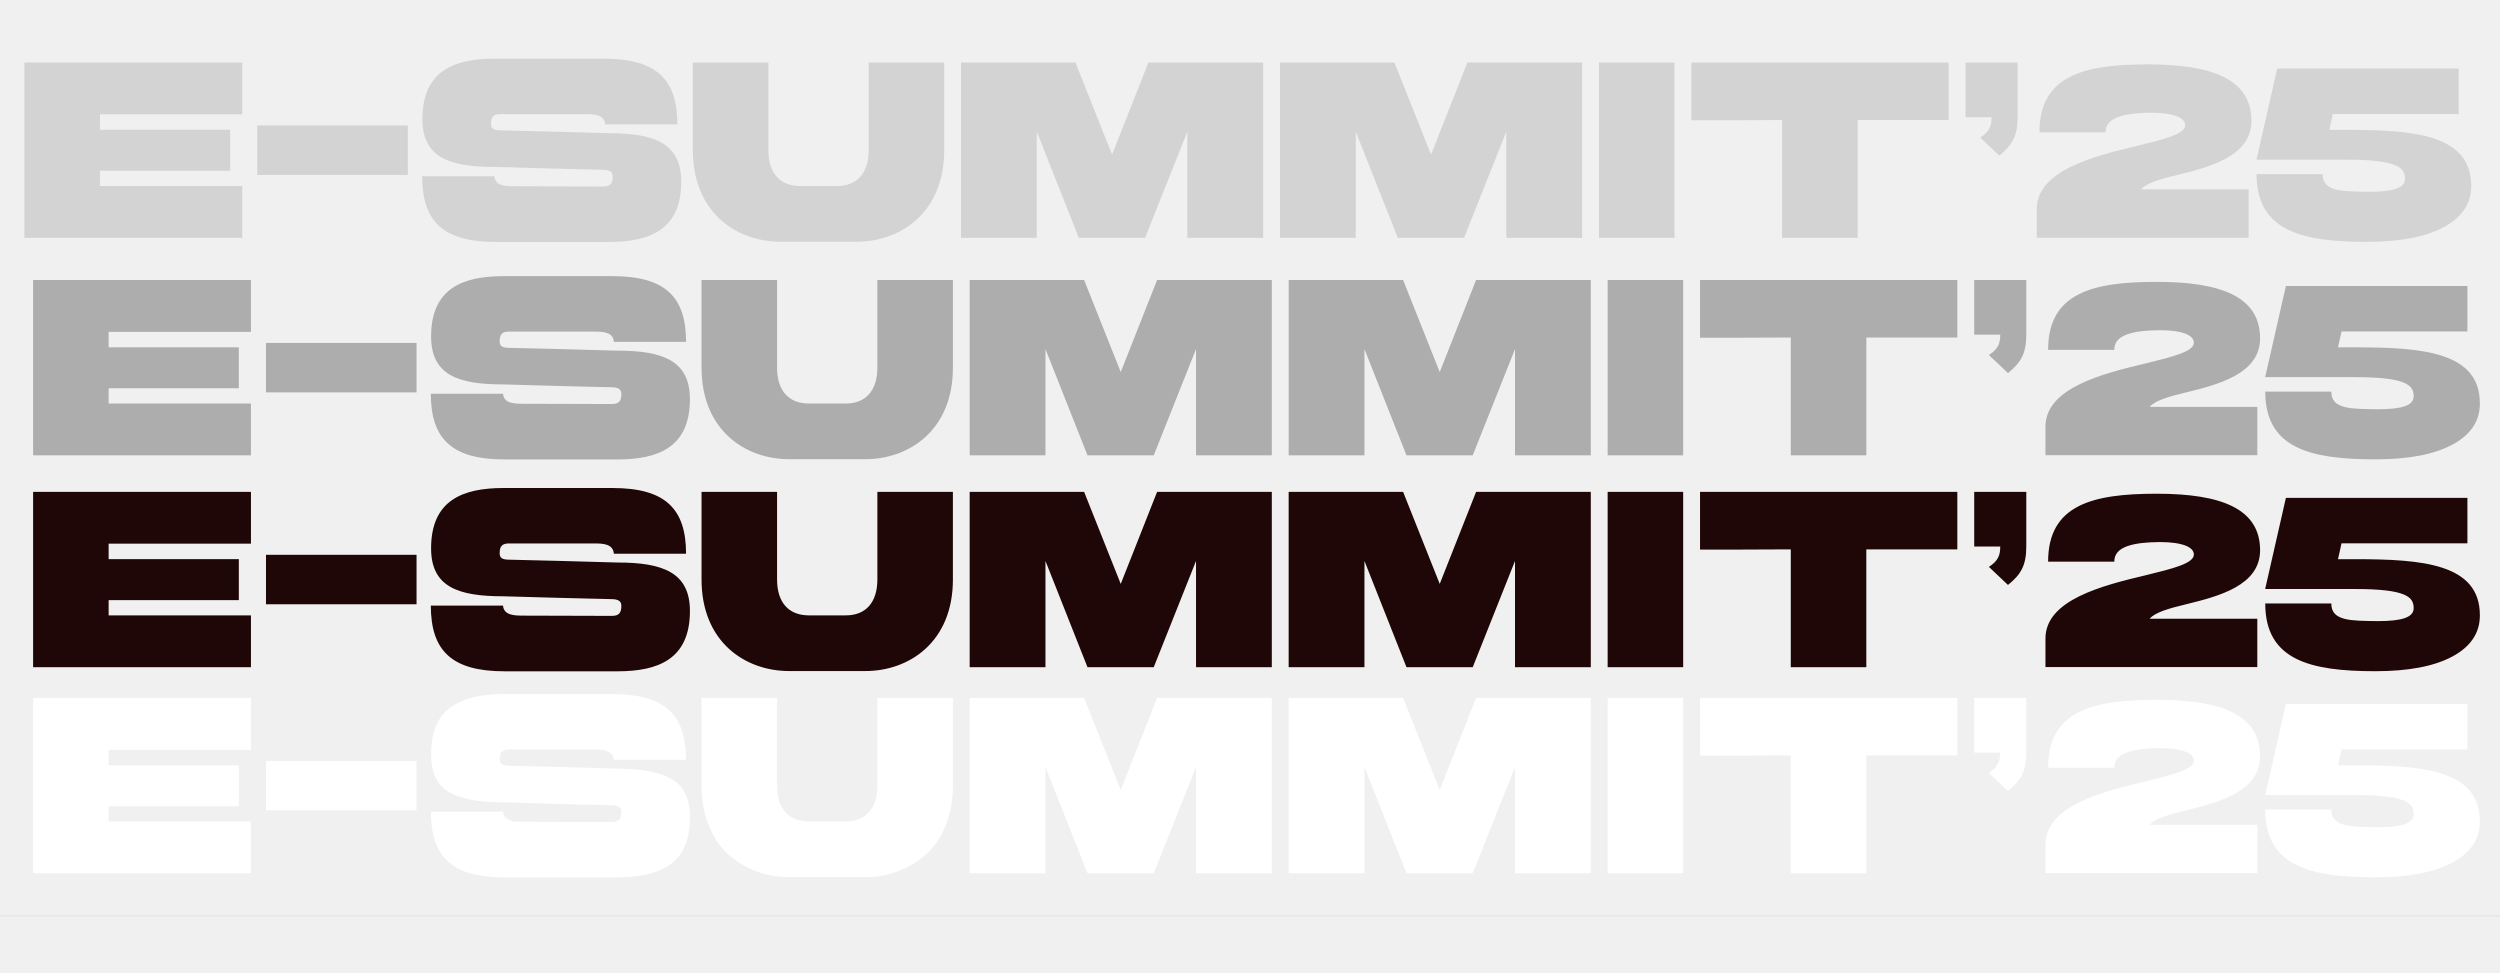
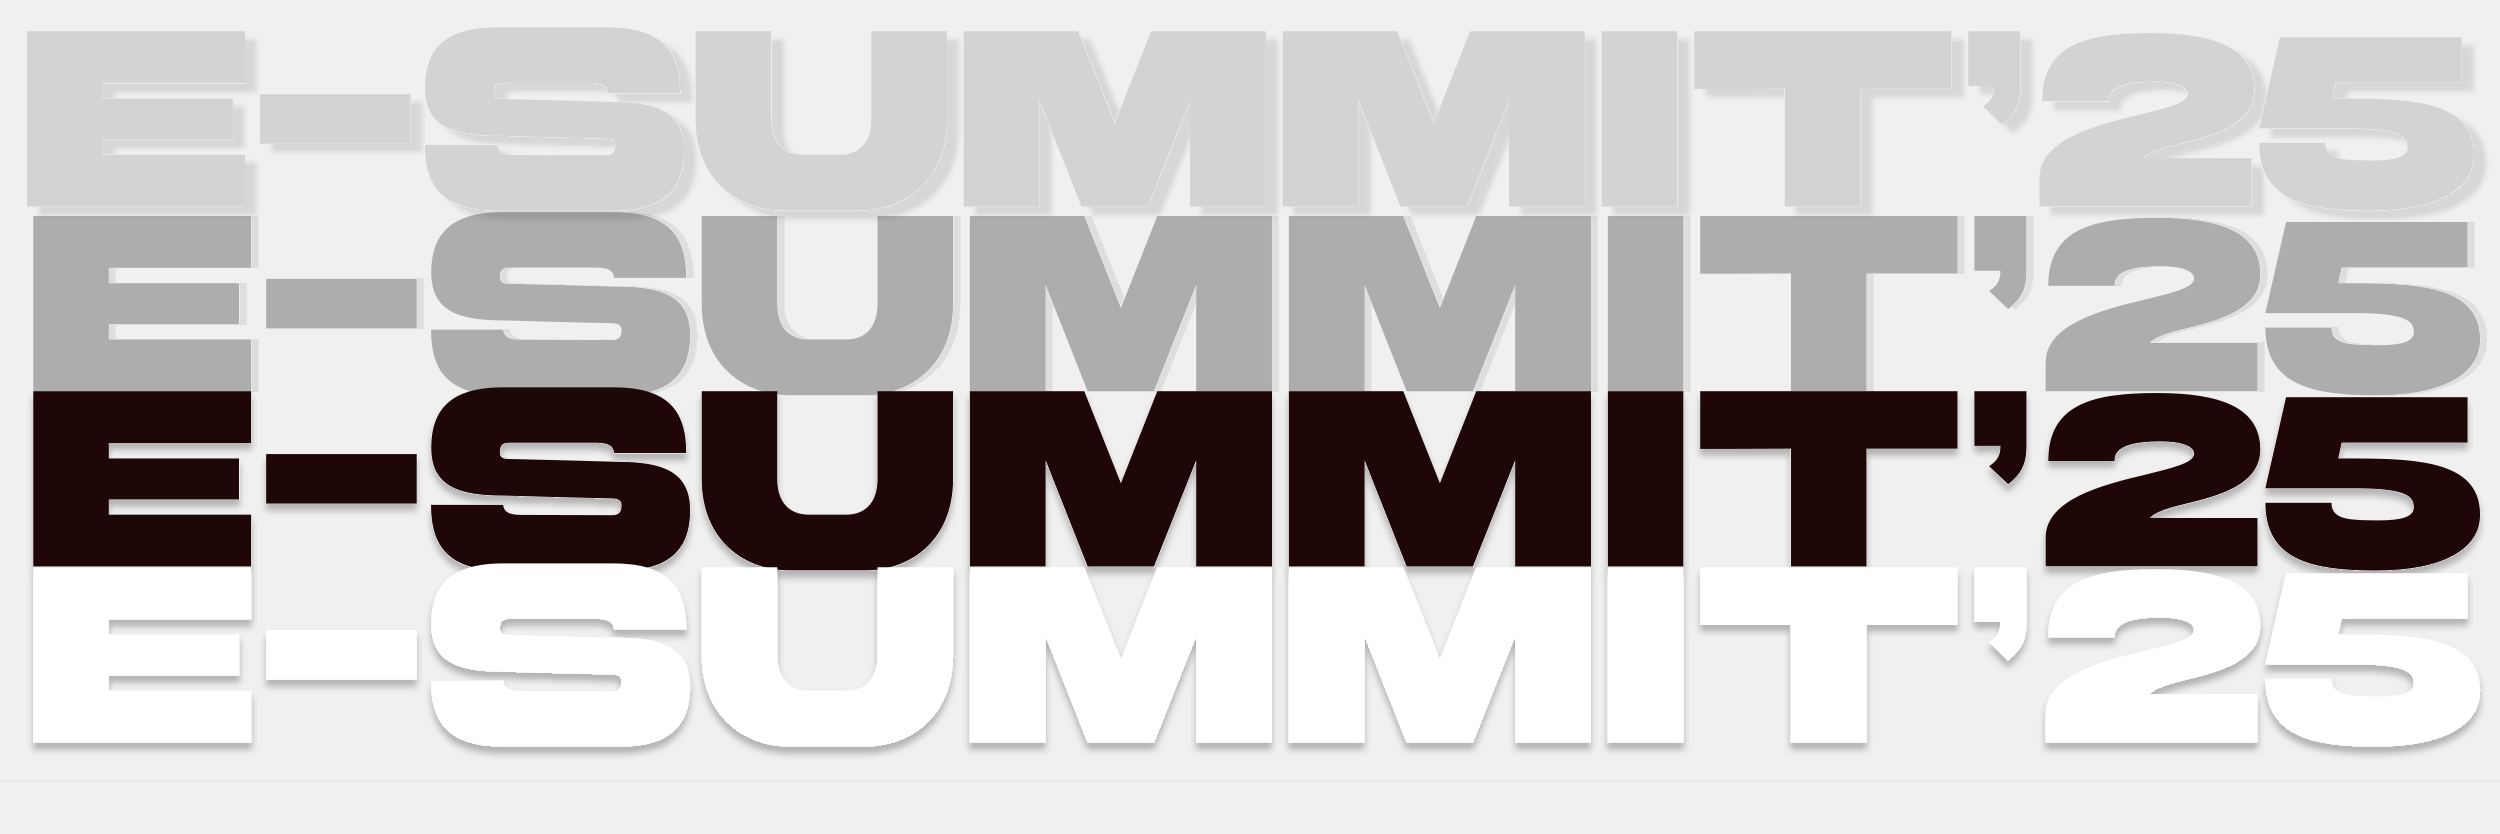
- <svg xmlns="http://www.w3.org/2000/svg" width="1440" height="560" viewBox="0 0 1440 560" fill="none">
-   <path d="M19.068 384.299V283.322C60.796 283.322 102.672 283.322 144.548 283.322V313.169C135.787 313.169 85.595 313.169 62.578 313.169V322.079C87.525 322.079 112.621 322.079 137.569 322.079V345.69H62.578V354.451H144.548V384.299C102.672 384.299 60.796 384.299 19.068 384.299ZM239.93 319.555V348.066H153.208V319.555H239.93ZM355.671 324.01C381.658 324.01 397.398 329.652 397.398 351.927C397.398 379.696 379.133 386.675 355.671 386.675H290.629C260.187 386.675 248.159 374.795 248.159 348.809H289.738C290.184 354.451 296.272 354.6 301.469 354.6C317.359 354.6 345.128 354.748 352.404 354.748C356.413 354.748 357.898 353.115 357.898 348.957C357.898 346.284 356.116 345.096 352.107 345.096C331.614 344.651 310.379 344.057 289.887 343.463C263.9 343.463 248.308 338.117 248.308 315.842C248.308 288.073 266.573 281.094 290.035 281.094H352.849C383.143 281.094 395.171 292.974 395.171 318.961H353.592C353.146 313.169 347.206 313.021 341.861 313.021C325.971 313.021 300.727 313.021 293.302 313.021C289.293 313.021 287.808 314.506 287.808 318.664C287.808 321.337 289.293 322.376 293.302 322.376C313.795 322.822 335.03 323.416 355.671 324.01ZM447.596 333.81C447.596 347.324 454.575 354.451 465.861 354.451C473.434 354.451 479.523 354.451 487.245 354.451C498.382 354.451 505.361 347.324 505.361 333.81V283.322H548.871V333.81C548.871 369.747 523.775 386.527 498.382 386.527H454.575C429.182 386.527 404.086 369.747 404.086 333.81V283.322H447.596V333.81ZM732.567 283.322V384.299H688.909V323.119L664.556 384.299H626.392L602.187 323.119V384.299H558.529V283.322C580.655 283.322 602.632 283.322 624.461 283.322L645.548 336.335L666.486 283.322C688.612 283.322 710.589 283.322 732.567 283.322ZM916.303 283.322V384.299H872.645V323.119L848.291 384.299H810.128L785.923 323.119V384.299H742.265V283.322C764.391 283.322 786.368 283.322 808.197 283.322L829.284 336.335L850.222 283.322C872.348 283.322 894.325 283.322 916.303 283.322ZM926 384.299V283.322H969.51V384.299H926ZM1127.42 283.322V316.436H1075V384.299H1031.49V316.436C1009.22 316.585 989.319 316.585 979.221 316.585V283.322C1028.52 283.322 1077.97 283.322 1127.42 283.322ZM1137.14 314.803V283.322H1167.14C1167.14 294.013 1167.14 304.111 1167.14 314.803C1167.14 325.495 1164.17 330.84 1156.6 336.929L1145.61 326.534C1150.81 323.119 1152.14 320 1152.14 314.803H1137.14ZM1301.81 316.939C1301.81 337.241 1277.95 343.477 1259.25 348.045C1249.17 350.438 1241.12 352.831 1238.22 356.384H1300.21V384.227H1178.18V367.767C1178.18 345.507 1211.03 337.241 1236.12 331.296C1251.42 327.525 1263.67 324.553 1263.67 319.404C1263.67 315.272 1257.43 312.226 1243.88 312.226C1229.74 312.371 1217.63 314.474 1217.85 323.537H1179.71C1179.71 290.691 1205.37 284.383 1242.28 284.383C1279.77 284.383 1301.81 293.157 1301.81 316.939ZM1346.69 322.087H1356.48C1395.35 322.087 1428.41 324.698 1428.41 354.426C1428.41 364.577 1423.12 372.48 1412.6 378.136C1402.09 383.792 1387.3 386.62 1368.15 386.62C1330.38 386.62 1304.78 380.094 1304.78 347.61H1342.85C1342.7 357.979 1354.81 357.544 1369.68 357.761C1383.96 357.761 1390.27 355.441 1390.27 350.293C1390.27 344.057 1386.43 339.272 1356.48 339.272H1304.78V339.054L1316.67 286.776H1421.23V312.951H1348.72L1346.69 322.087Z" fill="#200707" />
-   <g opacity="0.3">
-     <path d="M19.068 262.269V161.291C60.796 161.291 102.672 161.291 144.548 161.291V191.139C135.787 191.139 85.595 191.139 62.578 191.139V200.048C87.525 200.048 112.621 200.048 137.569 200.048V223.659H62.578V232.421H144.548V262.269C102.672 262.269 60.796 262.269 19.068 262.269ZM239.93 197.524V226.035H153.208V197.524H239.93ZM355.671 201.979C381.658 201.979 397.398 207.622 397.398 229.896C397.398 257.665 379.133 264.645 355.671 264.645H290.629C260.187 264.645 248.159 252.765 248.159 226.778H289.738C290.184 232.421 296.272 232.569 301.469 232.569C317.359 232.569 345.128 232.718 352.404 232.718C356.413 232.718 357.898 231.084 357.898 226.926C357.898 224.253 356.116 223.065 352.107 223.065C331.614 222.62 310.379 222.026 289.887 221.432C263.9 221.432 248.308 216.086 248.308 193.812C248.308 166.043 266.573 159.063 290.035 159.063H352.849C383.143 159.063 395.171 170.943 395.171 196.93H353.592C353.146 191.139 347.206 190.99 341.861 190.99C325.971 190.99 300.727 190.99 293.302 190.99C289.293 190.99 287.808 192.475 287.808 196.633C287.808 199.306 289.293 200.345 293.302 200.345C313.795 200.791 335.03 201.385 355.671 201.979ZM447.596 211.78C447.596 225.293 454.575 232.421 465.861 232.421C473.434 232.421 479.523 232.421 487.245 232.421C498.382 232.421 505.361 225.293 505.361 211.78V161.291H548.871V211.78C548.871 247.716 523.775 264.496 498.382 264.496H454.575C429.182 264.496 404.086 247.716 404.086 211.78V161.291H447.596V211.78ZM732.567 161.291V262.269H688.909V201.088L664.556 262.269H626.392L602.187 201.088V262.269H558.529V161.291C580.655 161.291 602.632 161.291 624.461 161.291L645.548 214.304L666.486 161.291C688.612 161.291 710.589 161.291 732.567 161.291ZM916.303 161.291V262.269H872.645V201.088L848.291 262.269H810.128L785.923 201.088V262.269H742.265V161.291C764.391 161.291 786.368 161.291 808.197 161.291L829.284 214.304L850.222 161.291C872.348 161.291 894.325 161.291 916.303 161.291ZM926 262.269V161.291H969.51V262.269H926ZM1127.42 161.291V194.406H1075V262.269H1031.49V194.406C1009.22 194.554 989.319 194.554 979.221 194.554V161.291C1028.52 161.291 1077.97 161.291 1127.42 161.291ZM1137.14 192.772V161.291H1167.14C1167.14 171.983 1167.14 182.08 1167.14 192.772C1167.14 203.464 1164.17 208.81 1156.6 214.898L1145.61 204.503C1150.81 201.088 1152.14 197.969 1152.14 192.772H1137.14ZM1301.81 194.908C1301.81 215.211 1277.95 221.446 1259.25 226.014C1249.17 228.407 1241.12 230.8 1238.22 234.353H1300.21V262.196H1178.18V245.737C1178.18 223.477 1211.03 215.211 1236.12 209.265C1251.42 205.495 1263.67 202.522 1263.67 197.374C1263.67 193.241 1257.43 190.195 1243.88 190.195C1229.74 190.34 1217.63 192.443 1217.85 201.507H1179.71C1179.71 168.661 1205.37 162.352 1242.28 162.352C1279.77 162.352 1301.81 171.126 1301.81 194.908ZM1346.69 200.057H1356.48C1395.35 200.057 1428.41 202.667 1428.41 232.395C1428.41 242.546 1423.12 250.45 1412.6 256.105C1402.09 261.761 1387.3 264.589 1368.15 264.589C1330.38 264.589 1304.78 258.063 1304.78 225.579H1342.85C1342.7 235.948 1354.81 235.513 1369.68 235.731C1383.96 235.731 1390.27 233.41 1390.27 228.262C1390.27 222.027 1386.43 217.241 1356.48 217.241H1304.78V217.023L1316.67 164.745H1421.23V190.921H1348.72L1346.69 200.057Z" fill="#111111" />
+ <svg xmlns="http://www.w3.org/2000/svg" width="1500" height="500" viewBox="0 0 1500 500" fill="none">
+   <g clip-path="url(#clip0_1061_44)">
+     <g filter="url(#filter0_d_1061_44)">
+       <path d="M19.967 339.895V234.709C63.433 234.709 107.054 234.709 150.675 234.709V265.801C141.549 265.801 89.266 265.801 65.29 265.801V275.082C91.277 275.082 117.418 275.082 143.405 275.082V299.677H65.29V308.803H150.675V339.895C107.054 339.895 63.433 339.895 19.967 339.895ZM250.032 272.452V302.152H159.696V272.452H250.032ZM370.595 277.093C397.665 277.093 414.061 282.971 414.061 306.174C414.061 335.099 395.035 342.37 370.595 342.37H302.843C271.133 342.37 258.604 329.995 258.604 302.925H301.915C302.379 308.803 308.721 308.958 314.135 308.958C330.686 308.958 359.612 309.113 367.192 309.113C371.368 309.113 372.915 307.411 372.915 303.08C372.915 300.296 371.059 299.058 366.882 299.058C345.536 298.594 323.416 297.975 302.07 297.357C275 297.357 258.758 291.788 258.758 268.585C258.758 239.659 277.784 232.389 302.225 232.389H367.656C399.211 232.389 411.741 244.764 411.741 271.834H368.429C367.965 265.801 361.778 265.646 356.209 265.646C339.658 265.646 313.362 265.646 305.628 265.646C301.451 265.646 299.904 267.193 299.904 271.524C299.904 274.309 301.451 275.391 305.628 275.391C326.974 275.855 349.094 276.474 370.595 277.093ZM466.35 287.302C466.35 301.378 473.621 308.803 485.376 308.803C493.265 308.803 499.607 308.803 507.651 308.803C519.252 308.803 526.522 301.378 526.522 287.302V234.709H571.845V287.302C571.845 324.736 545.703 342.215 519.252 342.215H473.621C447.17 342.215 421.028 324.736 421.028 287.302V234.709H466.35V287.302ZM763.195 234.709V339.895H717.718V276.165L692.35 339.895H652.596L627.383 276.165V339.895H581.905V234.709C604.953 234.709 627.847 234.709 650.585 234.709L672.55 289.932L694.361 234.709C717.409 234.709 740.302 234.709 763.195 234.709ZM954.586 234.709V339.895H909.109V276.165L883.741 339.895H843.987L818.774 276.165V339.895H773.297V234.709C796.345 234.709 819.238 234.709 841.976 234.709L863.942 289.932L885.752 234.709C908.8 234.709 931.693 234.709 954.586 234.709ZM964.688 339.895V234.709H1010.01V339.895H964.688ZM1174.5 234.709V269.204H1119.9V339.895H1074.58V269.204C1051.37 269.359 1030.65 269.359 1020.13 269.359V234.709C1071.48 234.709 1122.99 234.709 1174.5 234.709ZM1184.63 267.502V234.709H1215.88C1215.88 245.847 1215.88 256.365 1215.88 267.502C1215.88 278.64 1212.78 284.208 1204.89 290.55L1193.45 279.723C1198.86 276.165 1200.25 272.916 1200.25 267.502H1184.63ZM1356.16 269.728C1356.16 290.876 1331.31 297.372 1311.82 302.13C1301.32 304.622 1292.94 307.115 1289.92 310.816H1354.49V339.819H1227.38V322.674C1227.38 299.486 1261.59 290.876 1287.73 284.683C1303.66 280.755 1316.43 277.658 1316.43 272.296C1316.43 267.991 1309.93 264.818 1295.81 264.818C1281.08 264.97 1268.47 267.16 1268.69 276.601H1228.97C1228.97 242.386 1255.7 235.815 1294.15 235.815C1333.2 235.815 1356.16 244.954 1356.16 269.728ZM1402.91 275.09H1413.11C1453.59 275.09 1488.03 277.81 1488.03 308.777C1488.03 319.351 1482.52 327.583 1471.57 333.475C1460.61 339.366 1445.21 342.312 1425.27 342.312C1385.92 342.312 1359.25 335.514 1359.25 301.677H1398.91C1398.76 312.477 1411.37 312.024 1426.85 312.251C1441.73 312.251 1448.3 309.834 1448.3 304.471C1448.3 297.976 1444.3 292.991 1413.11 292.991H1359.25V292.764L1371.64 238.308H1480.55V265.574H1405.02L1402.91 275.09Z" fill="#200707" />
+     </g>
+     <g opacity="0.3" filter="url(#filter1_d_1061_44)">
+       <path d="M19.967 234.779V129.594C63.433 129.594 107.054 129.594 150.675 129.594V160.686C141.549 160.686 89.266 160.686 65.29 160.686V169.967C91.277 169.967 117.418 169.967 143.405 169.967V194.561H65.29V203.688H150.675V234.779C107.054 234.779 63.433 234.779 19.967 234.779ZM250.032 167.337V197.036H159.696V167.337H250.032ZM370.595 171.978C397.665 171.978 414.061 177.856 414.061 201.058C414.061 229.984 395.035 237.254 370.595 237.254H302.843C271.133 237.254 258.604 224.88 258.604 197.81H301.915C302.379 203.688 308.721 203.843 314.135 203.843C330.686 203.843 359.612 203.997 367.192 203.997C371.368 203.997 372.915 202.296 372.915 197.965C372.915 195.18 371.059 193.943 366.882 193.943C345.536 193.479 323.416 192.86 302.07 192.241C275 192.241 258.758 186.673 258.758 163.47C258.758 134.544 277.784 127.274 302.225 127.274H367.656C399.211 127.274 411.741 139.649 411.741 166.718H368.429C367.965 160.686 361.778 160.531 356.209 160.531C339.658 160.531 313.362 160.531 305.628 160.531C301.451 160.531 299.904 162.078 299.904 166.409C299.904 169.193 301.451 170.276 305.628 170.276C326.974 170.74 349.094 171.359 370.595 171.978ZM466.35 182.187C466.35 196.263 473.621 203.688 485.376 203.688C493.265 203.688 499.607 203.688 507.651 203.688C519.252 203.688 526.522 196.263 526.522 182.187V129.594H571.845V182.187C571.845 219.62 545.703 237.1 519.252 237.1H473.621C447.17 237.1 421.028 219.62 421.028 182.187V129.594H466.35V182.187ZM763.195 129.594V234.779H717.718V171.049L692.35 234.779H652.596L627.383 171.049V234.779H581.905V129.594C604.953 129.594 627.847 129.594 650.585 129.594L672.55 184.816L694.361 129.594C717.409 129.594 740.302 129.594 763.195 129.594ZM954.586 129.594V234.779H909.109V171.049L883.741 234.779H843.987L818.774 171.049V234.779H773.297V129.594C796.345 129.594 819.238 129.594 841.976 129.594L863.942 184.816L885.752 129.594C908.8 129.594 931.693 129.594 954.586 129.594ZM964.688 234.779V129.594H1010.01V234.779H964.688ZM1174.5 129.594V164.089H1119.9V234.779H1074.58V164.089C1051.37 164.243 1030.65 164.243 1020.13 164.243V129.594C1071.48 129.594 1122.99 129.594 1174.5 129.594ZM1184.63 162.387V129.594H1215.88C1215.88 140.731 1215.88 151.25 1215.88 162.387C1215.88 173.524 1212.78 179.093 1204.89 185.435L1193.45 174.607C1198.86 171.049 1200.25 167.801 1200.25 162.387H1184.63ZM1356.16 164.613C1356.16 185.761 1331.31 192.256 1311.82 197.015C1301.32 199.507 1292.94 202 1289.92 205.701H1354.49V234.704H1227.38V217.559C1227.38 194.371 1261.59 185.761 1287.73 179.567C1303.66 175.64 1316.43 172.543 1316.43 167.181C1316.43 162.875 1309.93 159.703 1295.81 159.703C1281.08 159.854 1268.47 162.045 1268.69 171.486H1228.97C1228.97 137.271 1255.7 130.7 1294.15 130.7C1333.2 130.7 1356.16 139.839 1356.16 164.613ZM1402.91 169.975H1413.11C1453.59 169.975 1488.03 172.694 1488.03 203.661C1488.03 214.235 1482.52 222.468 1471.57 228.359C1460.61 234.251 1445.21 237.196 1425.27 237.196C1385.92 237.196 1359.25 230.399 1359.25 196.561H1398.91C1398.76 207.362 1411.37 206.909 1426.85 207.136C1441.73 207.136 1448.3 204.719 1448.3 199.356C1448.3 192.861 1444.3 187.876 1413.11 187.876H1359.25V187.649L1371.64 133.192H1480.55V160.458H1405.02L1402.91 169.975Z" fill="#111111" />
+     </g>
+     <g opacity="0.13" filter="url(#filter2_d_1061_44)">
+       <path d="M16.28 123.94V18.755C59.746 18.755 103.367 18.755 146.988 18.755V49.847C137.861 49.847 85.578 49.847 61.602 49.847V59.128C87.589 59.128 113.731 59.128 139.718 59.128V83.722H61.602V92.849H146.988V123.94C103.367 123.94 59.746 123.94 16.28 123.94ZM246.344 56.498V86.197H156.009V56.498H246.344ZM366.907 61.139C393.977 61.139 410.374 67.017 410.374 90.219C410.374 119.145 391.347 126.415 366.907 126.415H299.156C267.446 126.415 254.916 114.041 254.916 86.971H298.228C298.692 92.849 305.034 93.004 310.448 93.004C326.999 93.004 355.925 93.158 363.504 93.158C367.681 93.158 369.228 91.457 369.228 87.126C369.228 84.341 367.371 83.104 363.195 83.104C341.849 82.64 319.729 82.021 298.382 81.402C271.313 81.402 255.071 75.834 255.071 52.631C255.071 23.705 274.097 16.435 298.537 16.435H363.968C395.524 16.435 408.053 28.81 408.053 55.879H364.742C364.278 49.847 358.09 49.692 352.522 49.692C335.971 49.692 309.674 49.692 301.94 49.692C297.764 49.692 296.217 51.239 296.217 55.57C296.217 58.354 297.764 59.437 301.94 59.437C323.286 59.901 345.406 60.52 366.907 61.139ZM462.663 71.348C462.663 85.424 469.933 92.849 481.689 92.849C489.578 92.849 495.92 92.849 503.963 92.849C515.565 92.849 522.835 85.424 522.835 71.348V18.755H568.157V71.348C568.157 108.781 542.016 126.261 515.565 126.261H469.933C443.482 126.261 417.34 108.781 417.34 71.348V18.755H462.663V71.348ZM759.508 18.755V123.94H714.03V60.211L688.662 123.94H648.909L623.695 60.211V123.94H578.218V18.755C601.266 18.755 624.159 18.755 646.898 18.755L668.863 73.977L690.673 18.755C713.721 18.755 736.614 18.755 759.508 18.755ZM950.899 18.755V123.94H905.422V60.211L880.054 123.94H840.3L815.086 60.211V123.94H769.609V18.755C792.657 18.755 815.55 18.755 838.289 18.755L860.254 73.977L882.065 18.755C905.112 18.755 928.006 18.755 950.899 18.755ZM961 123.94V18.755H1006.32V123.94H961ZM1170.81 18.755V53.25H1116.21V123.94H1070.89V53.25C1047.69 53.404 1026.96 53.404 1016.44 53.404V18.755C1067.79 18.755 1119.3 18.755 1170.81 18.755ZM1180.94 51.548V18.755H1212.19C1212.19 29.892 1212.19 40.411 1212.19 51.548C1212.19 62.685 1209.09 68.254 1201.21 74.596L1189.76 63.768C1195.17 60.211 1196.56 56.962 1196.56 51.548H1180.94ZM1352.47 53.774C1352.47 74.922 1327.62 81.417 1308.13 86.176C1297.63 88.668 1289.25 91.161 1286.23 94.862H1350.81V123.865H1223.69V106.72C1223.69 83.532 1257.91 74.922 1284.04 68.728C1299.98 64.801 1312.74 61.704 1312.74 56.342C1312.74 52.036 1306.25 48.864 1292.12 48.864C1277.39 49.015 1264.78 51.206 1265.01 60.647H1225.28C1225.28 26.432 1252.01 19.861 1290.46 19.861C1329.51 19.861 1352.47 29 1352.47 53.774ZM1399.22 59.136H1409.42C1449.9 59.136 1484.34 61.855 1484.34 92.822C1484.34 103.396 1478.83 111.629 1467.88 117.52C1456.93 123.412 1441.52 126.357 1421.58 126.357C1382.23 126.357 1355.57 119.56 1355.57 85.722H1395.22C1395.07 96.523 1407.68 96.07 1423.16 96.297C1438.04 96.297 1444.61 93.88 1444.61 88.517C1444.61 82.022 1440.61 77.037 1409.42 77.037H1355.57V76.81L1367.95 22.353H1476.87V49.619H1401.34L1399.22 59.136Z" fill="#111111" />
+     </g>
+     <line y1="468.645" x2="1500" y2="468.645" stroke="#E5E7EB" stroke-width="1.042" />
+     <g filter="url(#filter3_d_1061_44)">
+       <path d="M19.967 445.541V340.356C63.433 340.356 107.054 340.356 150.675 340.356V371.448C141.549 371.448 89.266 371.448 65.29 371.448V380.729C91.277 380.729 117.418 380.729 143.405 380.729V405.323H65.29V414.45H150.675V445.541C107.054 445.541 63.433 445.541 19.967 445.541ZM250.032 378.099V407.798H159.696V378.099H250.032ZM370.595 382.739C397.665 382.739 414.061 388.617 414.061 411.82C414.061 440.746 395.035 448.016 370.595 448.016H302.843C271.133 448.016 258.604 435.641 258.604 408.572H301.915C302.379 414.45 308.721 414.604 314.135 414.604C330.686 414.604 359.612 414.759 367.192 414.759C371.368 414.759 372.915 413.058 372.915 408.726C372.915 405.942 371.059 404.705 366.882 404.705C345.536 404.241 323.416 403.622 302.07 403.003C275 403.003 258.758 397.434 258.758 374.232C258.758 345.306 277.784 338.036 302.225 338.036H367.656C399.211 338.036 411.741 350.411 411.741 377.48H368.429C367.965 371.448 361.778 371.293 356.209 371.293C339.658 371.293 313.362 371.293 305.628 371.293C301.451 371.293 299.904 372.84 299.904 377.171C299.904 379.955 301.451 381.038 305.628 381.038C326.974 381.502 349.094 382.121 370.595 382.739ZM466.35 392.949C466.35 407.025 473.621 414.45 485.376 414.45C493.265 414.45 499.607 414.45 507.651 414.45C519.252 414.45 526.522 407.025 526.522 392.949V340.356H571.845V392.949C571.845 430.382 545.703 447.861 519.252 447.861H473.621C447.17 447.861 421.028 430.382 421.028 392.949V340.356H466.35V392.949ZM763.195 340.356V445.541H717.718V381.811L692.35 445.541H652.596L627.383 381.811V445.541H581.905V340.356C604.953 340.356 627.847 340.356 650.585 340.356L672.55 395.578L694.361 340.356C717.409 340.356 740.302 340.356 763.195 340.356ZM954.586 340.356V445.541H909.109V381.811L883.741 445.541H843.987L818.774 381.811V445.541H773.297V340.356C796.345 340.356 819.238 340.356 841.976 340.356L863.942 395.578L885.752 340.356C908.8 340.356 931.693 340.356 954.586 340.356ZM964.688 445.541V340.356H1010.01V445.541H964.688ZM1174.5 340.356V374.851H1119.9V445.541H1074.58V374.851C1051.37 375.005 1030.65 375.005 1020.13 375.005V340.356C1071.48 340.356 1122.99 340.356 1174.5 340.356ZM1184.63 373.149V340.356H1215.88C1215.88 351.493 1215.88 362.012 1215.88 373.149C1215.88 384.286 1212.78 389.855 1204.89 396.197L1193.45 385.369C1198.86 381.811 1200.25 378.563 1200.25 373.149H1184.63ZM1356.16 375.374C1356.16 396.523 1331.31 403.018 1311.82 407.777C1301.32 410.269 1292.94 412.761 1289.92 416.462H1354.49V445.466H1227.38V428.321C1227.38 405.133 1261.59 396.523 1287.73 390.329C1303.66 386.402 1316.43 383.305 1316.43 377.942C1316.43 373.637 1309.93 370.465 1295.81 370.465C1281.08 370.616 1268.47 372.806 1268.69 382.248H1228.97C1228.97 348.033 1255.7 341.462 1294.15 341.462C1333.2 341.462 1356.16 350.601 1356.16 375.374ZM1402.91 380.737H1413.11C1453.59 380.737 1488.03 383.456 1488.03 414.423C1488.03 424.997 1482.52 433.23 1471.57 439.121C1460.61 445.012 1445.21 447.958 1425.27 447.958C1385.92 447.958 1359.25 441.16 1359.25 407.323H1398.91C1398.76 418.124 1411.37 417.671 1426.85 417.897C1441.73 417.897 1448.3 415.481 1448.3 410.118C1448.3 403.622 1444.3 398.637 1413.11 398.637H1359.25V398.411L1371.64 343.954H1480.55V371.22H1405.02L1402.91 380.737Z" fill="white" />
+     </g>
  </g>
-   <g opacity="0.13">
-     <path d="M14.068 137V36.022C55.796 36.022 97.672 36.022 139.548 36.022V65.87C130.787 65.87 80.595 65.87 57.578 65.87V74.78C82.525 74.78 107.621 74.78 132.569 74.78V98.391H57.578V107.152H139.548V137C97.672 137 55.796 137 14.068 137ZM234.93 72.255V100.767H148.208V72.255H234.93ZM350.671 76.71C376.658 76.71 392.398 82.353 392.398 104.628C392.398 132.397 374.133 139.376 350.671 139.376H285.629C255.187 139.376 243.159 127.496 243.159 101.509H284.738C285.184 107.152 291.272 107.301 296.469 107.301C312.359 107.301 340.128 107.449 347.404 107.449C351.413 107.449 352.898 105.816 352.898 101.658C352.898 98.985 351.116 97.797 347.107 97.797C326.614 97.351 305.379 96.757 284.887 96.163C258.9 96.163 243.308 90.817 243.308 68.543C243.308 40.774 261.573 33.795 285.035 33.795H347.849C378.143 33.795 390.171 45.675 390.171 71.662H348.592C348.146 65.87 342.206 65.722 336.861 65.722C320.971 65.722 295.727 65.722 288.302 65.722C284.293 65.722 282.808 67.207 282.808 71.365C282.808 74.037 284.293 75.077 288.302 75.077C308.795 75.522 330.03 76.116 350.671 76.71ZM442.596 86.511C442.596 100.024 449.575 107.152 460.861 107.152C468.434 107.152 474.523 107.152 482.245 107.152C493.382 107.152 500.361 100.024 500.361 86.511V36.022H543.871V86.511C543.871 122.447 518.775 139.227 493.382 139.227H449.575C424.182 139.227 399.086 122.447 399.086 86.511V36.022H442.596V86.511ZM727.567 36.022V137H683.909V75.819L659.556 137H621.392L597.187 75.819V137H553.529V36.022C575.655 36.022 597.632 36.022 619.461 36.022L640.548 89.036L661.486 36.022C683.612 36.022 705.589 36.022 727.567 36.022ZM911.303 36.022V137H867.645V75.819L843.291 137H805.128L780.923 75.819V137H737.265V36.022C759.391 36.022 781.368 36.022 803.197 36.022L824.284 89.036L845.222 36.022C867.348 36.022 889.325 36.022 911.303 36.022ZM921 137V36.022H964.51V137H921ZM1122.42 36.022V69.137H1070V137H1026.49V69.137C1004.22 69.285 984.319 69.285 974.221 69.285V36.022C1023.52 36.022 1072.97 36.022 1122.42 36.022ZM1132.14 67.504V36.022H1162.14C1162.14 46.714 1162.14 56.812 1162.14 67.504C1162.14 78.195 1159.17 83.541 1151.6 89.63L1140.61 79.235C1145.81 75.819 1147.14 72.701 1147.14 67.504H1132.14ZM1296.81 69.64C1296.81 89.942 1272.95 96.178 1254.25 100.746C1244.17 103.139 1236.12 105.531 1233.22 109.084H1295.21V136.927H1173.18V120.468C1173.18 98.208 1206.03 89.942 1231.12 83.996C1246.42 80.226 1258.67 77.253 1258.67 72.105C1258.67 67.972 1252.43 64.927 1238.88 64.927C1224.74 65.072 1212.63 67.175 1212.85 76.238H1174.71C1174.71 43.392 1200.37 37.084 1237.28 37.084C1274.77 37.084 1296.81 45.857 1296.81 69.64ZM1341.69 74.788H1351.48C1390.35 74.788 1423.41 77.398 1423.41 107.127C1423.41 117.278 1418.12 125.181 1407.6 130.837C1397.09 136.492 1382.3 139.32 1363.15 139.32C1325.38 139.32 1299.78 132.795 1299.78 100.311H1337.85C1337.7 110.68 1349.81 110.244 1364.68 110.462C1378.96 110.462 1385.27 108.142 1385.27 102.994C1385.27 96.758 1381.43 91.972 1351.48 91.972H1299.78V91.755L1311.67 39.477H1416.23V65.652H1343.72L1341.69 74.788Z" fill="#111111" />
-   </g>
-   <line y1="527.5" x2="1440" y2="527.5" stroke="#E5E7EB" />
-   <path d="M19.068 503V402.022H144.548V431.87H62.578V440.78H137.569V464.391H62.578V473.152H144.548V503H19.068ZM239.93 438.255V466.767H153.208V438.255H239.93ZM355.671 442.71C369.629 442.71 380.074 444.74 387.004 448.799C393.933 452.759 397.398 460.035 397.398 470.628C397.398 477.36 396.359 483.052 394.28 487.705C392.201 492.358 389.182 495.971 385.222 498.545C381.262 501.02 376.906 502.753 372.154 503.742C367.402 504.831 361.908 505.376 355.671 505.376H290.629C275.582 505.376 264.741 502.357 258.108 496.318C251.476 490.279 248.159 480.676 248.159 467.509H289.738C289.837 469.291 290.58 470.628 291.966 471.519C293.352 472.41 294.688 472.954 295.975 473.152C297.361 473.251 299.193 473.301 301.469 473.301C307.508 473.301 317.062 473.35 330.129 473.449C343.296 473.449 350.721 473.449 352.404 473.449C354.384 473.449 355.77 473.004 356.562 472.113C357.453 471.222 357.898 469.737 357.898 467.658C357.898 465.084 355.968 463.797 352.107 463.797C336.465 463.5 315.725 462.955 289.887 462.163C275.829 462.163 265.385 460.183 258.554 456.224C251.723 452.264 248.308 445.037 248.308 434.543C248.308 427.811 249.347 422.119 251.426 417.466C253.505 412.813 256.524 409.249 260.484 406.774C264.444 404.2 268.8 402.418 273.552 401.428C278.304 400.339 283.798 399.795 290.035 399.795H352.849C367.798 399.795 378.589 402.814 385.222 408.853C391.854 414.892 395.171 424.495 395.171 437.661H353.592C353.493 435.879 352.75 434.543 351.364 433.652C349.978 432.662 348.642 432.118 347.355 432.019C346.068 431.821 344.237 431.722 341.861 431.722H293.302C291.322 431.722 289.887 432.167 288.996 433.058C288.204 433.85 287.808 435.286 287.808 437.364C287.808 439.839 289.639 441.077 293.302 441.077C308.548 441.374 329.337 441.918 355.671 442.71ZM447.596 452.511C447.596 459.144 449.18 464.242 452.348 467.806C455.615 471.37 460.119 473.152 465.861 473.152H487.245C492.888 473.152 497.293 471.37 500.461 467.806C503.728 464.242 505.361 459.144 505.361 452.511V402.022H548.871V452.511C548.871 461.124 547.435 468.895 544.564 475.825C541.693 482.755 537.833 488.299 532.982 492.457C528.23 496.615 522.884 499.783 516.944 501.961C511.103 504.138 504.916 505.227 498.382 505.227H454.575C448.042 505.227 441.805 504.138 435.865 501.961C430.024 499.783 424.678 496.615 419.827 492.457C415.075 488.299 411.264 482.755 408.393 475.825C405.522 468.895 404.086 461.124 404.086 452.511V402.022H447.596V452.511ZM732.567 402.022V503H688.909V441.819L664.556 503H626.392L602.187 441.819V503H558.529V402.022H624.461L645.548 455.036L666.486 402.022H732.567ZM916.303 402.022V503H872.645V441.819L848.291 503H810.128L785.923 441.819V503H742.265V402.022H808.197L829.284 455.036L850.222 402.022H916.303ZM926 503V402.022H969.51V503H926ZM1127.42 402.022V435.137H1075V503H1031.49V435.137C1016.64 435.236 999.219 435.286 979.221 435.286V402.022H1127.42ZM1137.14 433.504V402.022H1167.14V433.504C1167.14 438.75 1166.35 442.958 1164.76 446.126C1163.18 449.294 1160.46 452.462 1156.6 455.63L1145.61 445.235C1148.08 443.552 1149.77 441.869 1150.66 440.186C1151.65 438.404 1152.14 436.176 1152.14 433.504H1137.14ZM1301.81 435.64C1301.81 455.942 1277.95 462.178 1259.25 466.746C1249.17 469.139 1241.12 471.531 1238.22 475.084H1300.21V502.927H1178.18V486.468C1178.18 464.208 1211.03 455.942 1236.12 449.997C1251.42 446.226 1263.67 443.253 1263.67 438.105C1263.67 433.972 1257.43 430.927 1243.88 430.927C1229.74 431.072 1217.63 433.175 1217.85 442.238H1179.71C1179.71 409.392 1205.37 403.084 1242.28 403.084C1279.77 403.084 1301.81 411.857 1301.81 435.64ZM1346.69 440.788H1356.48C1395.35 440.788 1428.41 443.398 1428.41 473.127C1428.41 483.278 1423.12 491.181 1412.6 496.837C1402.09 502.492 1387.3 505.32 1368.15 505.32C1330.38 505.32 1304.78 498.795 1304.78 466.311H1342.85C1342.7 476.68 1354.81 476.244 1369.68 476.462C1383.96 476.462 1390.27 474.142 1390.27 468.994C1390.27 462.758 1386.43 457.972 1356.48 457.972H1304.78V457.755L1316.67 405.477H1421.23V431.652H1348.72L1346.69 440.788Z" fill="white" />
+   <defs>
+     <filter id="filter0_d_1061_44" x="15.967" y="232.389" width="1476.06" height="117.98" filterUnits="userSpaceOnUse" color-interpolation-filters="sRGB">
+       <feFlood flood-opacity="0" result="BackgroundImageFix" />
+       <feColorMatrix in="SourceAlpha" type="matrix" values="0 0 0 0 0 0 0 0 0 0 0 0 0 0 0 0 0 0 127 0" result="hardAlpha" />
+       <feOffset dy="4" />
+       <feGaussianBlur stdDeviation="2" />
+       <feComposite in2="hardAlpha" operator="out" />
+       <feColorMatrix type="matrix" values="0 0 0 0 0 0 0 0 0 0 0 0 0 0 0 0 0 0 0.25 0" />
+       <feBlend mode="normal" in2="BackgroundImageFix" result="effect1_dropShadow_1061_44" />
+       <feBlend mode="normal" in="SourceGraphic" in2="effect1_dropShadow_1061_44" result="shape" />
+     </filter>
+     <filter id="filter1_d_1061_44" x="19.967" y="126.874" width="1472.46" height="110.78" filterUnits="userSpaceOnUse" color-interpolation-filters="sRGB">
+       <feFlood flood-opacity="0" result="BackgroundImageFix" />
+       <feColorMatrix in="SourceAlpha" type="matrix" values="0 0 0 0 0 0 0 0 0 0 0 0 0 0 0 0 0 0 127 0" result="hardAlpha" />
+       <feOffset dx="4" />
+       <feGaussianBlur stdDeviation="0.2" />
+       <feComposite in2="hardAlpha" operator="out" />
+       <feColorMatrix type="matrix" values="0 0 0 0 0 0 0 0 0 0 0 0 0 0 0 0 0 0 0.25 0" />
+       <feBlend mode="normal" in2="BackgroundImageFix" result="effect1_dropShadow_1061_44" />
+       <feBlend mode="normal" in="SourceGraphic" in2="effect1_dropShadow_1061_44" result="shape" />
+     </filter>
+     <filter id="filter2_d_1061_44" x="16.28" y="16.435" width="1477.96" height="117.88" filterUnits="userSpaceOnUse" color-interpolation-filters="sRGB">
+       <feFlood flood-opacity="0" result="BackgroundImageFix" />
+       <feColorMatrix in="SourceAlpha" type="matrix" values="0 0 0 0 0 0 0 0 0 0 0 0 0 0 0 0 0 0 127 0" result="hardAlpha" />
+       <feOffset dx="7" dy="5" />
+       <feGaussianBlur stdDeviation="1.45" />
+       <feComposite in2="hardAlpha" operator="out" />
+       <feColorMatrix type="matrix" values="0 0 0 0 0 0 0 0 0 0 0 0 0 0 0 0 0 0 0.83 0" />
+       <feBlend mode="normal" in2="BackgroundImageFix" result="effect1_dropShadow_1061_44" />
+       <feBlend mode="normal" in="SourceGraphic" in2="effect1_dropShadow_1061_44" result="shape" />
+     </filter>
+     <filter id="filter3_d_1061_44" x="15.967" y="338.036" width="1476.06" height="117.98" filterUnits="userSpaceOnUse" color-interpolation-filters="sRGB">
+       <feFlood flood-opacity="0" result="BackgroundImageFix" />
+       <feColorMatrix in="SourceAlpha" type="matrix" values="0 0 0 0 0 0 0 0 0 0 0 0 0 0 0 0 0 0 127 0" result="hardAlpha" />
+       <feOffset dy="4" />
+       <feGaussianBlur stdDeviation="2" />
+       <feComposite in2="hardAlpha" operator="out" />
+       <feColorMatrix type="matrix" values="0 0 0 0 0 0 0 0 0 0 0 0 0 0 0 0 0 0 0.25 0" />
+       <feBlend mode="normal" in2="BackgroundImageFix" result="effect1_dropShadow_1061_44" />
+       <feBlend mode="normal" in="SourceGraphic" in2="effect1_dropShadow_1061_44" result="shape" />
+     </filter>
+     <clipPath id="clip0_1061_44">
+       <rect width="1500" height="500" fill="white" />
+     </clipPath>
+   </defs>
</svg>
